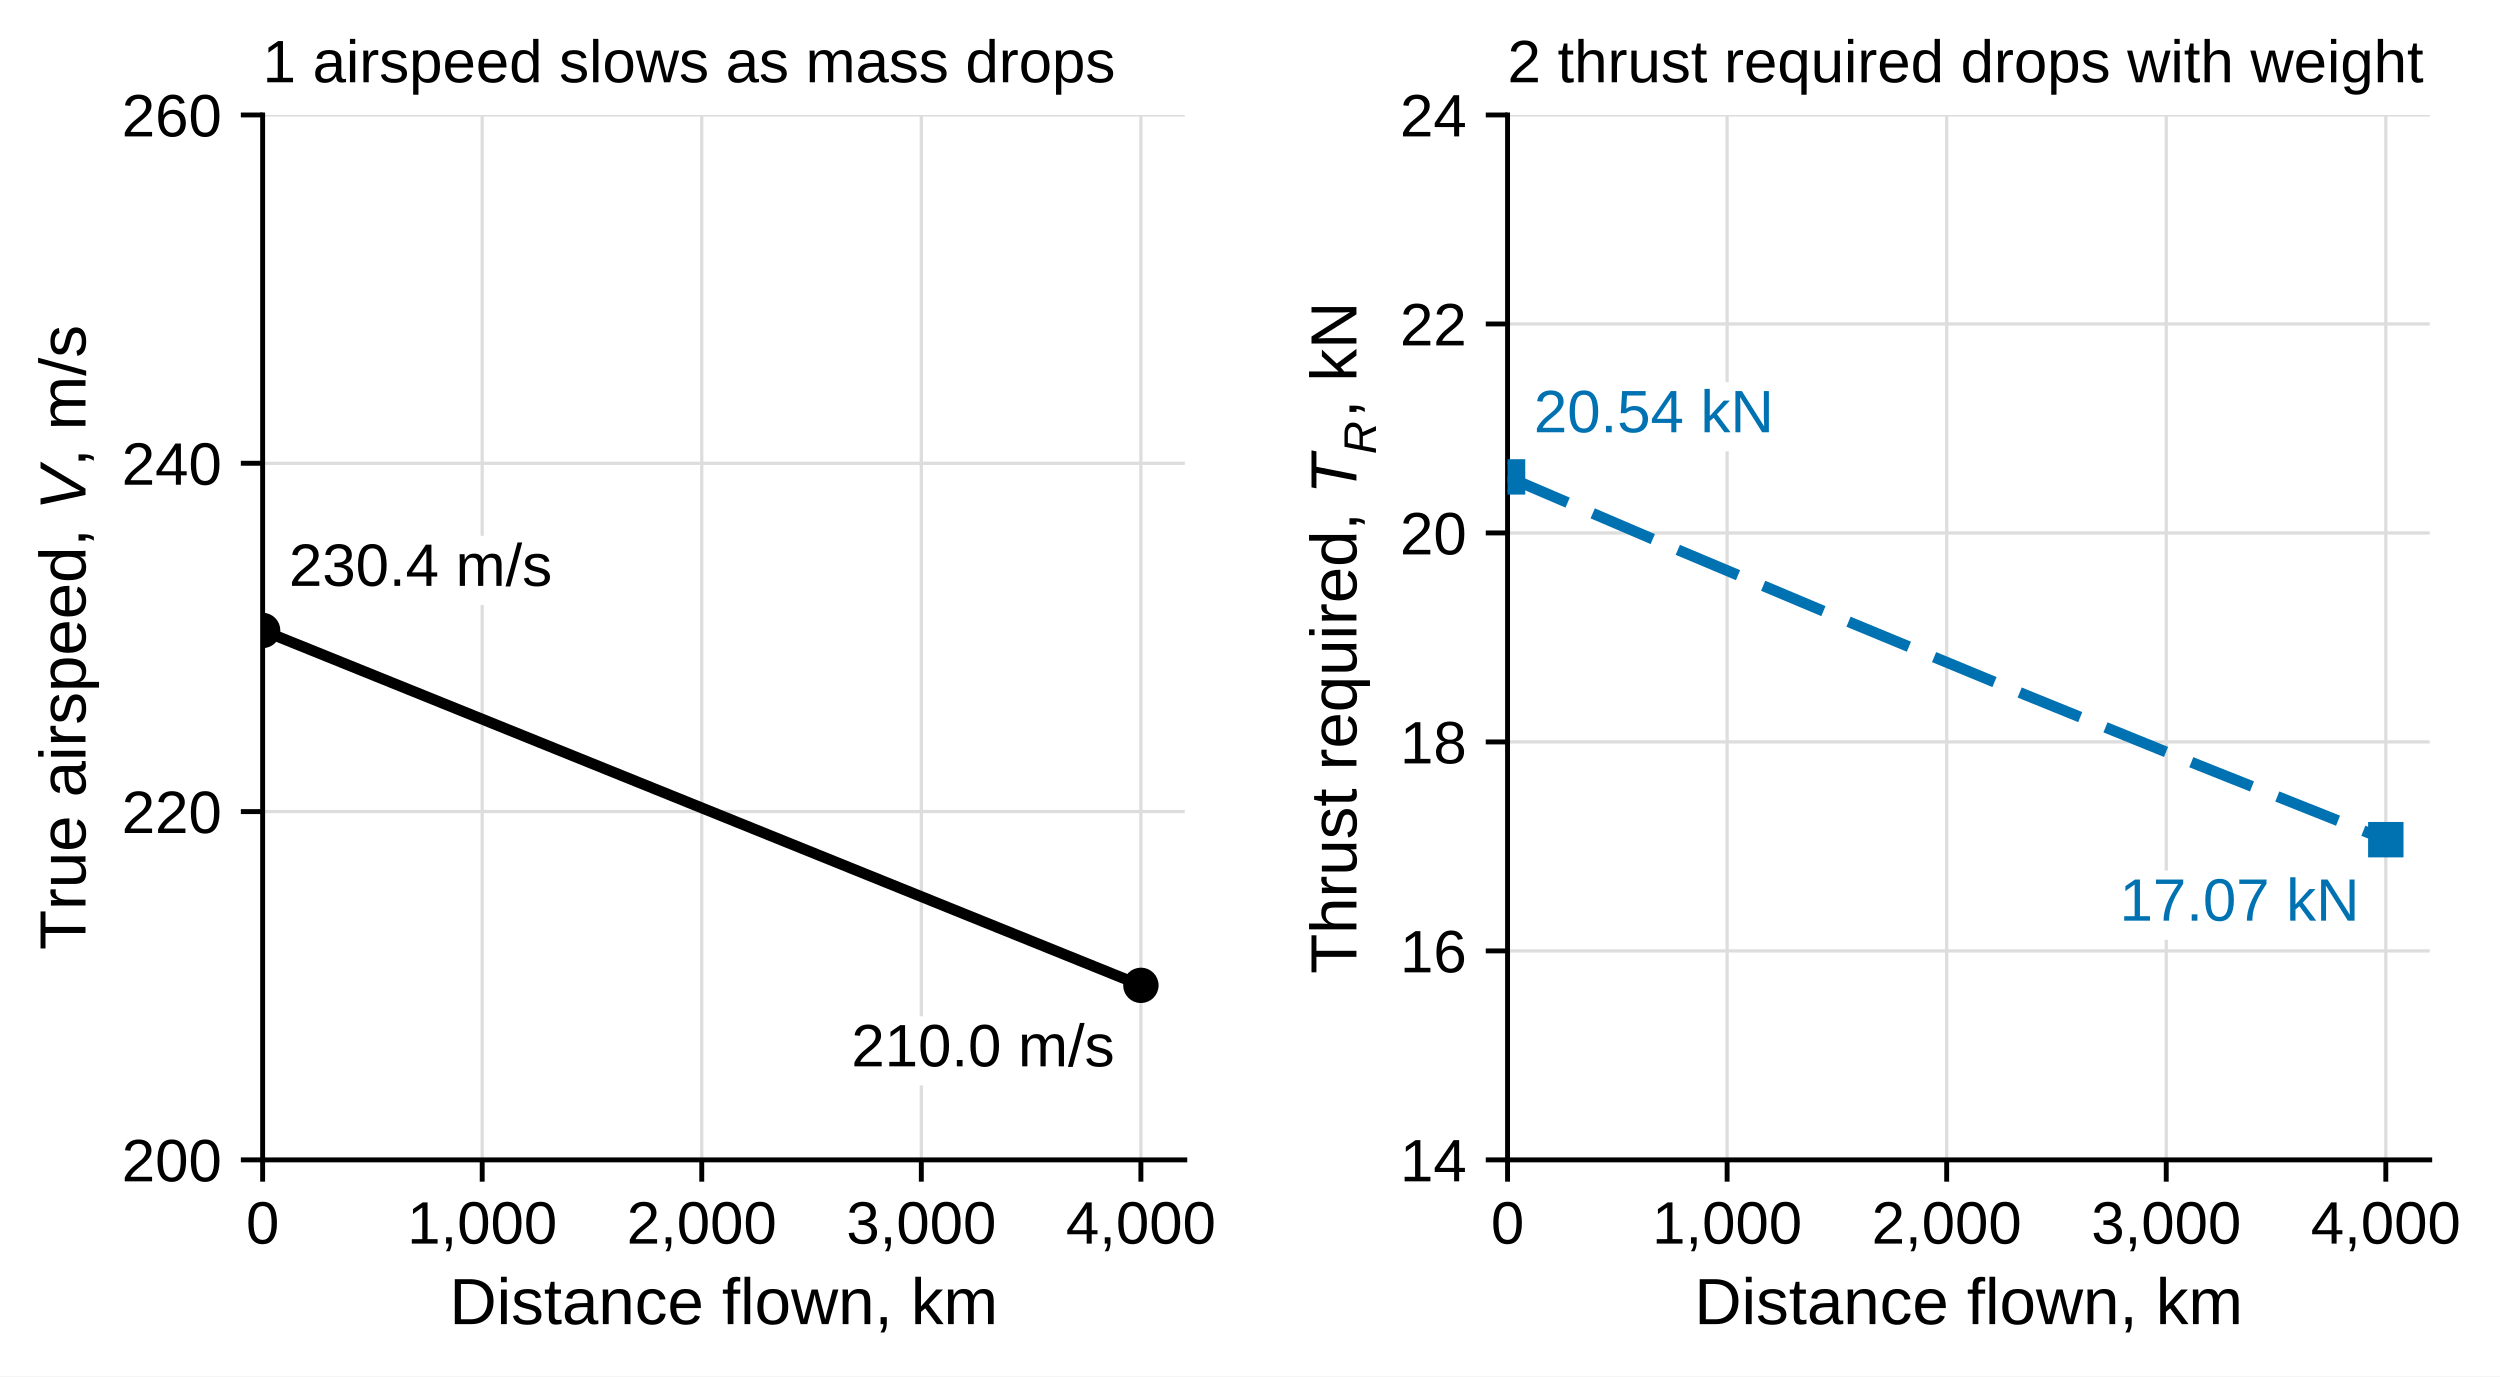
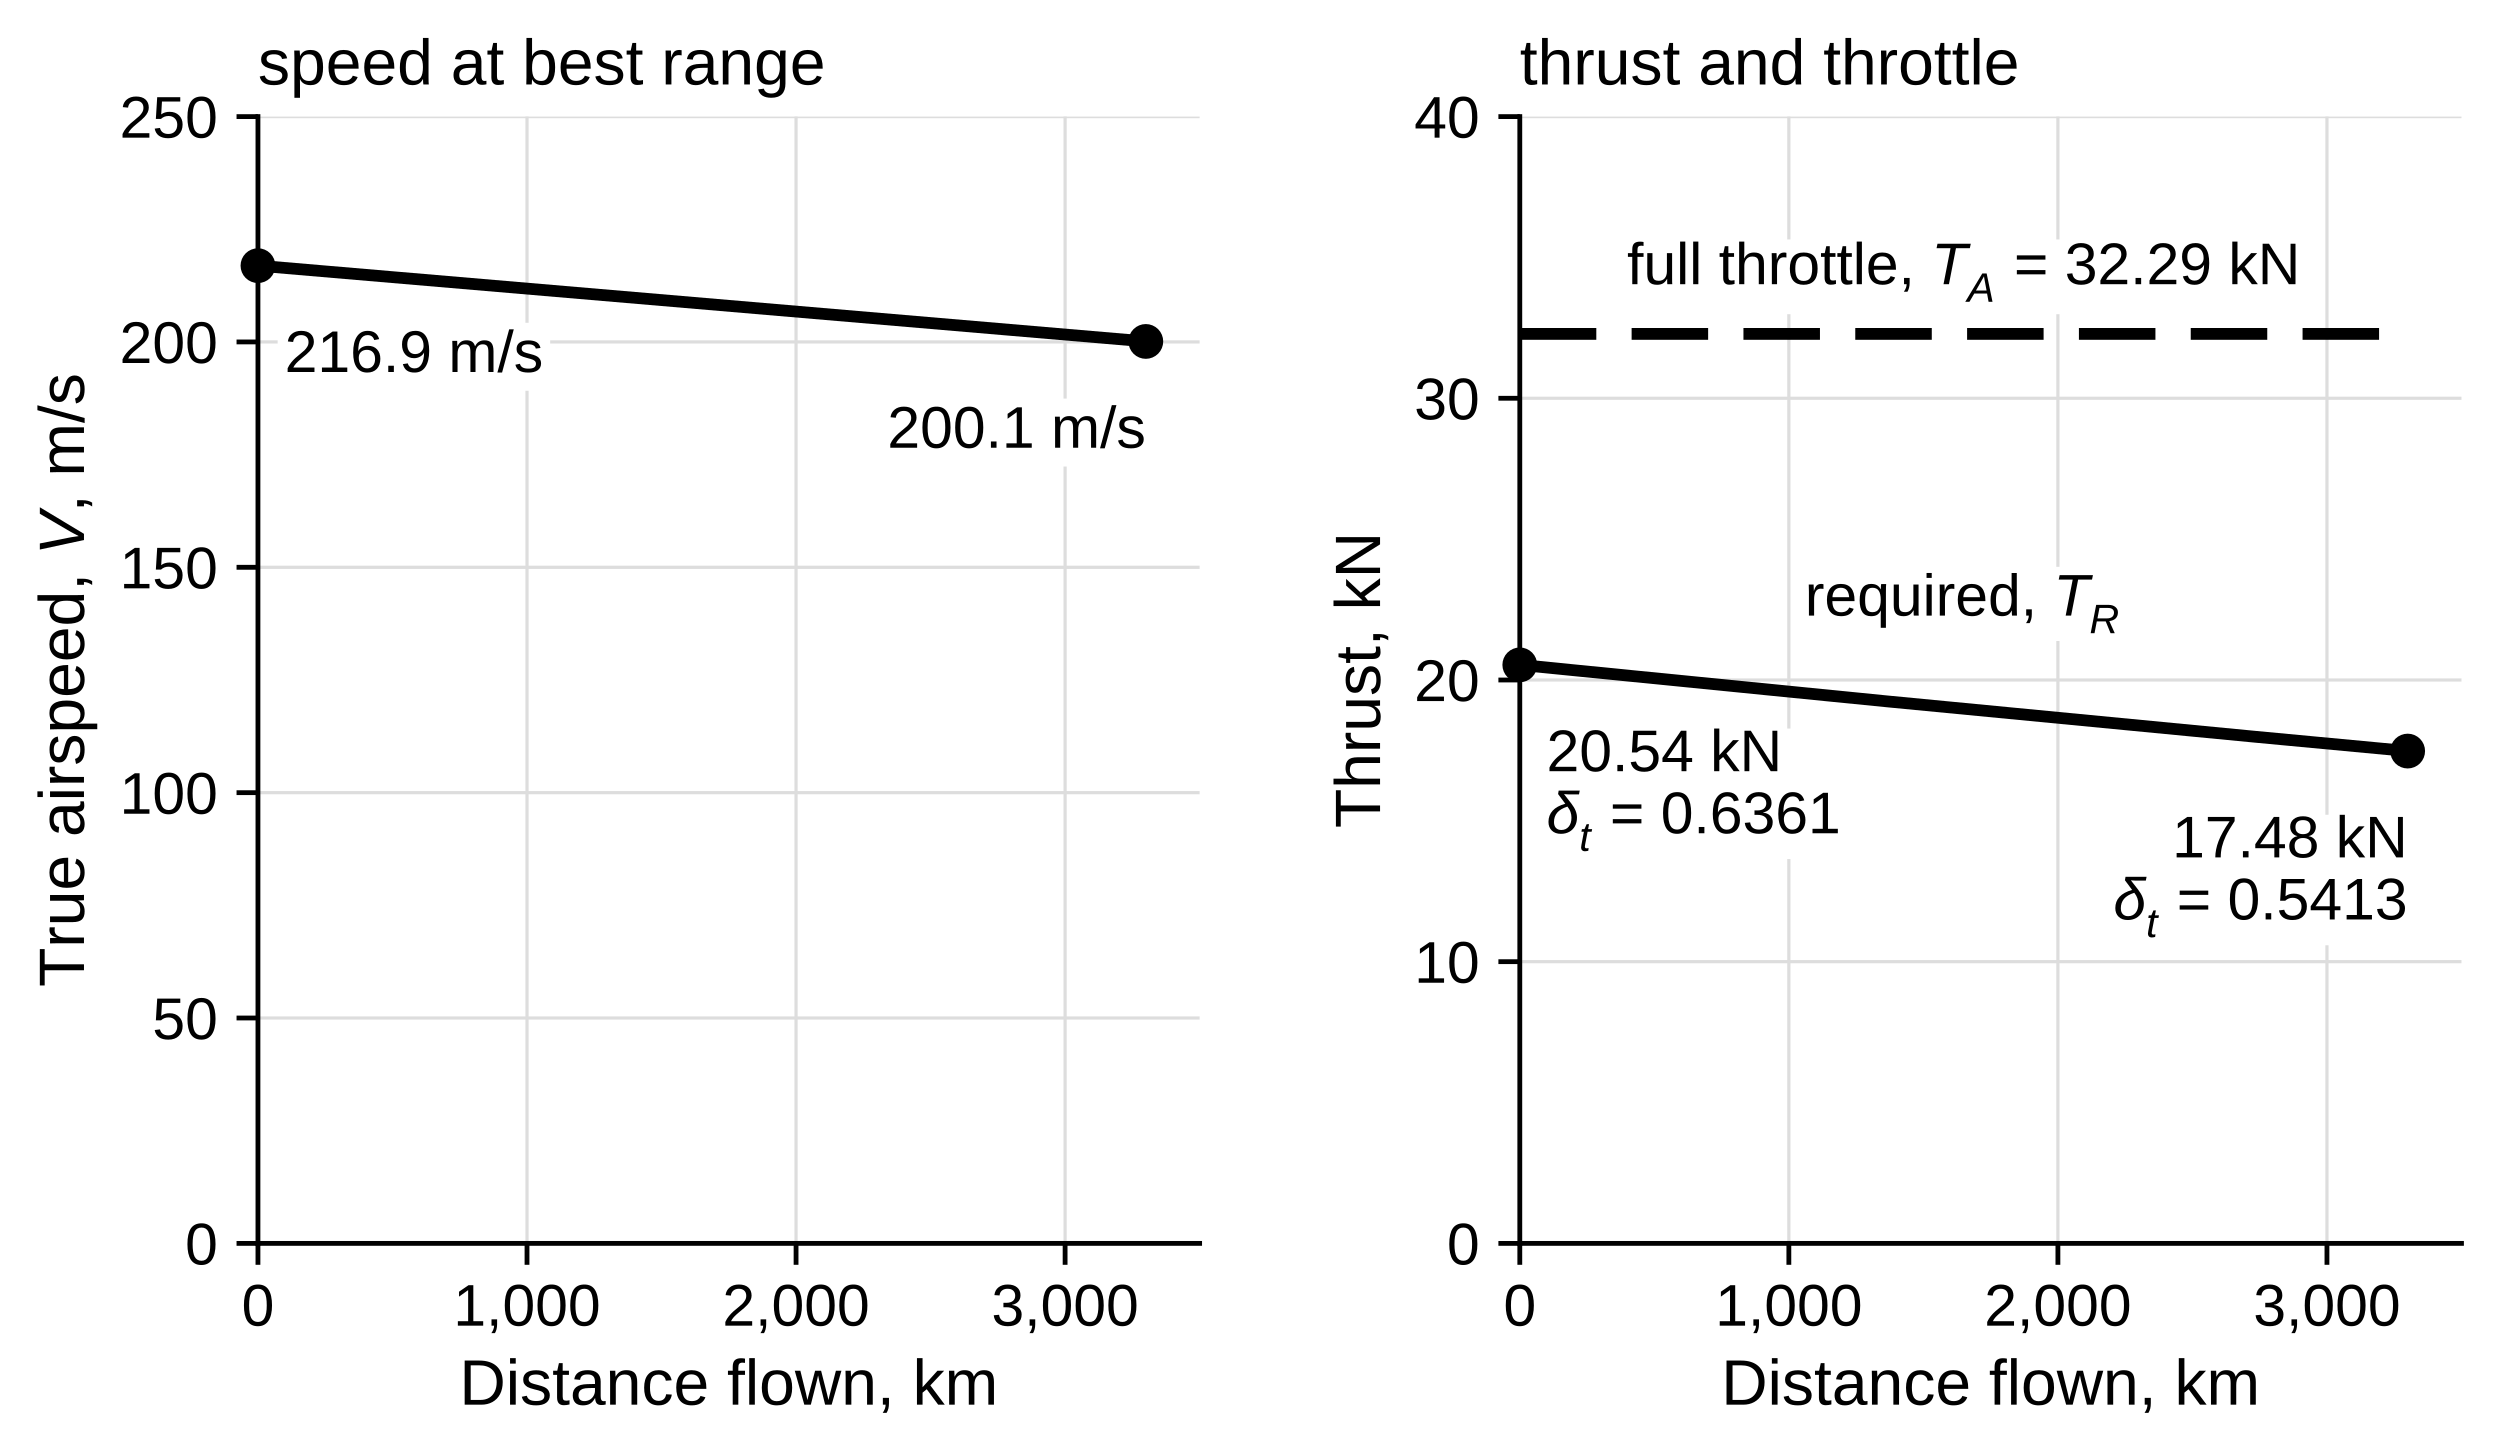
- <svg xmlns="http://www.w3.org/2000/svg" xmlns:xlink="http://www.w3.org/1999/xlink" width="458.912pt" height="252.648pt" viewBox="0 0 458.912 252.648" version="1.1">
+ <svg xmlns="http://www.w3.org/2000/svg" xmlns:xlink="http://www.w3.org/1999/xlink" width="467.251pt" height="272.124pt" viewBox="0 0 467.251 272.124" version="1.1">
  <defs>
    <style type="text/css">*{stroke-linejoin: round; stroke-linecap: butt}</style>
  </defs>
  <g id="figure_1">
    <g id="patch_1">
-       <path d="M -0 252.648  L 458.912 252.648  L 458.912 0  L -0 0  z " style="fill: #ffffff" />
+       <path d="M 0 272.124  L 467.251 272.124  L 467.251 0  L 0 0  z " style="fill: #ffffff" />
    </g>
    <g id="axes_1">
      <g id="patch_2">
-         <path d="M 48.211 212.914  L 217.488 212.914  L 217.488 21.106  L 48.211 21.106  z " style="fill: #ffffff" />
+         <path d="M 48.211 232.389  L 224.211 232.389  L 224.211 21.789  L 48.211 21.789  z " style="fill: #ffffff" />
      </g>
      <g id="matplotlib.axis_1">
        <g id="xtick_1">
          <g id="line2d_1">
-             <path d="M 48.211 212.914  L 48.211 21.106  " clip-path="url(#pa45f7f443a)" style="fill: none; stroke: #dddddd; stroke-width: 0.6; stroke-linecap: square" />
+             <path d="M 48.211 232.389  L 48.211 21.789  " clip-path="url(#p76cd229577)" style="fill: none; stroke: #dddddd; stroke-width: 0.6; stroke-linecap: square" />
          </g>
          <g id="line2d_2">
            <defs>
              <path id="ma423321d28" d="M 0 0  L 0 4  " style="stroke: #000000; stroke-width: 0.9" />
            </defs>
            <g>
-               <use xlink:href="#ma423321d28" x="48.211" y="212.914" style="stroke: #000000; stroke-width: 0.9" />
+               <use xlink:href="#ma423321d28" x="48.211" y="232.389" style="stroke: #000000; stroke-width: 0.9" />
            </g>
          </g>
          <g id="text_1">
-             <text style="font-size: 11px; font-family: Arial, Helvetica, sans-serif; text-anchor: middle" x="48.211" y="228.288" transform="rotate(-0 48.21109 228.2878)">0</text>
+             <text style="font-size: 11px; font-family: Arial, Helvetica, sans-serif; text-anchor: middle" x="48.211" y="247.763" transform="rotate(-0 48.21109 247.763)">0</text>
          </g>
        </g>
        <g id="xtick_2">
          <g id="line2d_3">
-             <path d="M 88.515 212.914  L 88.515 21.106  " clip-path="url(#pa45f7f443a)" style="fill: none; stroke: #dddddd; stroke-width: 0.6; stroke-linecap: square" />
+             <path d="M 98.497 232.389  L 98.497 21.789  " clip-path="url(#p76cd229577)" style="fill: none; stroke: #dddddd; stroke-width: 0.6; stroke-linecap: square" />
          </g>
          <g id="line2d_4">
            <g>
-               <use xlink:href="#ma423321d28" x="88.515" y="212.914" style="stroke: #000000; stroke-width: 0.9" />
+               <use xlink:href="#ma423321d28" x="98.497" y="232.389" style="stroke: #000000; stroke-width: 0.9" />
            </g>
          </g>
          <g id="text_2">
-             <text style="font-size: 11px; font-family: Arial, Helvetica, sans-serif; text-anchor: middle" x="88.515" y="228.288" transform="rotate(-0 88.51505 228.2878)">1,000</text>
+             <text style="font-size: 11px; font-family: Arial, Helvetica, sans-serif; text-anchor: middle" x="98.497" y="247.763" transform="rotate(-0 98.49681 247.763)">1,000</text>
          </g>
        </g>
        <g id="xtick_3">
          <g id="line2d_5">
-             <path d="M 128.819 212.914  L 128.819 21.106  " clip-path="url(#pa45f7f443a)" style="fill: none; stroke: #dddddd; stroke-width: 0.6; stroke-linecap: square" />
+             <path d="M 148.783 232.389  L 148.783 21.789  " clip-path="url(#p76cd229577)" style="fill: none; stroke: #dddddd; stroke-width: 0.6; stroke-linecap: square" />
          </g>
          <g id="line2d_6">
            <g>
-               <use xlink:href="#ma423321d28" x="128.819" y="212.914" style="stroke: #000000; stroke-width: 0.9" />
+               <use xlink:href="#ma423321d28" x="148.783" y="232.389" style="stroke: #000000; stroke-width: 0.9" />
            </g>
          </g>
          <g id="text_3">
-             <text style="font-size: 11px; font-family: Arial, Helvetica, sans-serif; text-anchor: middle" x="128.819" y="228.288" transform="rotate(-0 128.819 228.2878)">2,000</text>
+             <text style="font-size: 11px; font-family: Arial, Helvetica, sans-serif; text-anchor: middle" x="148.783" y="247.763" transform="rotate(-0 148.7825 247.763)">2,000</text>
          </g>
        </g>
        <g id="xtick_4">
          <g id="line2d_7">
-             <path d="M 169.123 212.914  L 169.123 21.106  " clip-path="url(#pa45f7f443a)" style="fill: none; stroke: #dddddd; stroke-width: 0.6; stroke-linecap: square" />
+             <path d="M 199.068 232.389  L 199.068 21.789  " clip-path="url(#p76cd229577)" style="fill: none; stroke: #dddddd; stroke-width: 0.6; stroke-linecap: square" />
          </g>
          <g id="line2d_8">
            <g>
-               <use xlink:href="#ma423321d28" x="169.123" y="212.914" style="stroke: #000000; stroke-width: 0.9" />
+               <use xlink:href="#ma423321d28" x="199.068" y="232.389" style="stroke: #000000; stroke-width: 0.9" />
            </g>
          </g>
          <g id="text_4">
-             <text style="font-size: 11px; font-family: Arial, Helvetica, sans-serif; text-anchor: middle" x="169.123" y="228.288" transform="rotate(-0 169.1229 228.2878)">3,000</text>
-           </g>
-         </g>
-         <g id="xtick_5">
-           <g id="line2d_9">
-             <path d="M 209.427 212.914  L 209.427 21.106  " clip-path="url(#pa45f7f443a)" style="fill: none; stroke: #dddddd; stroke-width: 0.6; stroke-linecap: square" />
-           </g>
-           <g id="line2d_10">
-             <g>
-               <use xlink:href="#ma423321d28" x="209.427" y="212.914" style="stroke: #000000; stroke-width: 0.9" />
-             </g>
-           </g>
-           <g id="text_5">
-             <text style="font-size: 11px; font-family: Arial, Helvetica, sans-serif; text-anchor: middle" x="209.427" y="228.288" transform="rotate(-0 209.4269 228.2878)">4,000</text>
-           </g>
-         </g>
-         <g id="text_6">
-           <text style="font-size: 12px; font-family: Arial, Helvetica, sans-serif; text-anchor: middle" x="132.849" y="243.063" transform="rotate(-0 132.8494 243.0635)">Distance flown, km</text>
+             <text style="font-size: 11px; font-family: Arial, Helvetica, sans-serif; text-anchor: middle" x="199.068" y="247.763" transform="rotate(-0 199.0682 247.763)">3,000</text>
+           </g>
+         </g>
+         <g id="text_5">
+           <text style="font-size: 12px; font-family: Arial, Helvetica, sans-serif; text-anchor: middle" x="136.211" y="262.539" transform="rotate(-0 136.2111 262.5386)">Distance flown, km</text>
        </g>
      </g>
      <g id="matplotlib.axis_2">
        <g id="ytick_1">
-           <g id="line2d_11">
-             <path d="M 48.211 212.914  L 217.488 212.914  " clip-path="url(#pa45f7f443a)" style="fill: none; stroke: #dddddd; stroke-width: 0.6; stroke-linecap: square" />
-           </g>
-           <g id="line2d_12">
+           <g id="line2d_9">
+             <path d="M 48.211 232.389  L 224.211 232.389  " clip-path="url(#p76cd229577)" style="fill: none; stroke: #dddddd; stroke-width: 0.6; stroke-linecap: square" />
+           </g>
+           <g id="line2d_10">
            <defs>
              <path id="ma8f5a18eb2" d="M 0 0  L -4 0  " style="stroke: #000000; stroke-width: 0.9" />
            </defs>
            <g>
-               <use xlink:href="#ma8f5a18eb2" x="48.211" y="212.914" style="stroke: #000000; stroke-width: 0.9" />
+               <use xlink:href="#ma8f5a18eb2" x="48.211" y="232.389" style="stroke: #000000; stroke-width: 0.9" />
+             </g>
+           </g>
+           <g id="text_6">
+             <text style="font-size: 11px; font-family: Arial, Helvetica, sans-serif; text-anchor: end" x="40.711" y="236.326" transform="rotate(-0 40.71109 236.3262)">0</text>
+           </g>
+         </g>
+         <g id="ytick_2">
+           <g id="line2d_11">
+             <path d="M 48.211 190.269  L 224.211 190.269  " clip-path="url(#p76cd229577)" style="fill: none; stroke: #dddddd; stroke-width: 0.6; stroke-linecap: square" />
+           </g>
+           <g id="line2d_12">
+             <g>
+               <use xlink:href="#ma8f5a18eb2" x="48.211" y="190.269" style="stroke: #000000; stroke-width: 0.9" />
            </g>
          </g>
          <g id="text_7">
-             <text style="font-size: 11px; font-family: Arial, Helvetica, sans-serif; text-anchor: end" x="40.711" y="216.851" transform="rotate(-0 40.71109 216.851)">200</text>
-           </g>
-         </g>
-         <g id="ytick_2">
+             <text style="font-size: 11px; font-family: Arial, Helvetica, sans-serif; text-anchor: end" x="40.711" y="194.206" transform="rotate(-0 40.71109 194.2062)">50</text>
+           </g>
+         </g>
+         <g id="ytick_3">
          <g id="line2d_13">
-             <path d="M 48.211 148.978  L 217.488 148.978  " clip-path="url(#pa45f7f443a)" style="fill: none; stroke: #dddddd; stroke-width: 0.6; stroke-linecap: square" />
+             <path d="M 48.211 148.149  L 224.211 148.149  " clip-path="url(#p76cd229577)" style="fill: none; stroke: #dddddd; stroke-width: 0.6; stroke-linecap: square" />
          </g>
          <g id="line2d_14">
            <g>
-               <use xlink:href="#ma8f5a18eb2" x="48.211" y="148.978" style="stroke: #000000; stroke-width: 0.9" />
+               <use xlink:href="#ma8f5a18eb2" x="48.211" y="148.149" style="stroke: #000000; stroke-width: 0.9" />
            </g>
          </g>
          <g id="text_8">
-             <text style="font-size: 11px; font-family: Arial, Helvetica, sans-serif; text-anchor: end" x="40.711" y="152.915" transform="rotate(-0 40.71109 152.915)">220</text>
-           </g>
-         </g>
-         <g id="ytick_3">
+             <text style="font-size: 11px; font-family: Arial, Helvetica, sans-serif; text-anchor: end" x="40.711" y="152.086" transform="rotate(-0 40.71109 152.0862)">100</text>
+           </g>
+         </g>
+         <g id="ytick_4">
          <g id="line2d_15">
-             <path d="M 48.211 85.042  L 217.488 85.042  " clip-path="url(#pa45f7f443a)" style="fill: none; stroke: #dddddd; stroke-width: 0.6; stroke-linecap: square" />
+             <path d="M 48.211 106.029  L 224.211 106.029  " clip-path="url(#p76cd229577)" style="fill: none; stroke: #dddddd; stroke-width: 0.6; stroke-linecap: square" />
          </g>
          <g id="line2d_16">
            <g>
-               <use xlink:href="#ma8f5a18eb2" x="48.211" y="85.042" style="stroke: #000000; stroke-width: 0.9" />
+               <use xlink:href="#ma8f5a18eb2" x="48.211" y="106.029" style="stroke: #000000; stroke-width: 0.9" />
            </g>
          </g>
          <g id="text_9">
-             <text style="font-size: 11px; font-family: Arial, Helvetica, sans-serif; text-anchor: end" x="40.711" y="88.979" transform="rotate(-0 40.71109 88.97905)">240</text>
-           </g>
-         </g>
-         <g id="ytick_4">
+             <text style="font-size: 11px; font-family: Arial, Helvetica, sans-serif; text-anchor: end" x="40.711" y="109.966" transform="rotate(-0 40.71109 109.9662)">150</text>
+           </g>
+         </g>
+         <g id="ytick_5">
          <g id="line2d_17">
-             <path d="M 48.211 21.106  L 217.488 21.106  " clip-path="url(#pa45f7f443a)" style="fill: none; stroke: #dddddd; stroke-width: 0.6; stroke-linecap: square" />
+             <path d="M 48.211 63.909  L 224.211 63.909  " clip-path="url(#p76cd229577)" style="fill: none; stroke: #dddddd; stroke-width: 0.6; stroke-linecap: square" />
          </g>
          <g id="line2d_18">
            <g>
-               <use xlink:href="#ma8f5a18eb2" x="48.211" y="21.106" style="stroke: #000000; stroke-width: 0.9" />
+               <use xlink:href="#ma8f5a18eb2" x="48.211" y="63.909" style="stroke: #000000; stroke-width: 0.9" />
            </g>
          </g>
          <g id="text_10">
-             <text style="font-size: 11px; font-family: Arial, Helvetica, sans-serif; text-anchor: end" x="40.711" y="25.043" transform="rotate(-0 40.71109 25.04305)">260</text>
-           </g>
-         </g>
-         <g id="text_11">
-           <g transform="translate(15.96 174.3702) rotate(-90)">
+             <text style="font-size: 11px; font-family: Arial, Helvetica, sans-serif; text-anchor: end" x="40.711" y="67.846" transform="rotate(-0 40.71109 67.84617)">200</text>
+           </g>
+         </g>
+         <g id="ytick_6">
+           <g id="line2d_19">
+             <path d="M 48.211 21.789  L 224.211 21.789  " clip-path="url(#p76cd229577)" style="fill: none; stroke: #dddddd; stroke-width: 0.6; stroke-linecap: square" />
+           </g>
+           <g id="line2d_20">
+             <g>
+               <use xlink:href="#ma8f5a18eb2" x="48.211" y="21.789" style="stroke: #000000; stroke-width: 0.9" />
+             </g>
+           </g>
+           <g id="text_11">
+             <text style="font-size: 11px; font-family: Arial, Helvetica, sans-serif; text-anchor: end" x="40.711" y="25.726" transform="rotate(-0 40.71109 25.72617)">250</text>
+           </g>
+         </g>
+         <g id="text_12">
+           <g transform="translate(15.96 184.4494) rotate(-90)">
            <text>
              <tspan x="0" y="-0.266" style="font-size: 12px; font-family: Arial, Helvetica, sans-serif">T</tspan>
              <tspan x="7.33" y="-0.266" style="font-size: 12px; font-family: Arial, Helvetica, sans-serif">r</tspan>
              <tspan x="11.326" y="-0.266" style="font-size: 12px; font-family: Arial, Helvetica, sans-serif">u</tspan>
              <tspan x="18" y="-0.266" style="font-size: 12px; font-family: Arial, Helvetica, sans-serif">e</tspan>
              <tspan x="24.674" y="-0.266" style="font-size: 12px; font-family: Arial, Helvetica, sans-serif"> </tspan>
              <tspan x="28.008" y="-0.266" style="font-size: 12px; font-family: Arial, Helvetica, sans-serif">a</tspan>
              <tspan x="34.682" y="-0.266" style="font-size: 12px; font-family: Arial, Helvetica, sans-serif">i</tspan>
              <tspan x="37.348" y="-0.266" style="font-size: 12px; font-family: Arial, Helvetica, sans-serif">r</tspan>
              <tspan x="41.344" y="-0.266" style="font-size: 12px; font-family: Arial, Helvetica, sans-serif">s</tspan>
              <tspan x="47.344" y="-0.266" style="font-size: 12px; font-family: Arial, Helvetica, sans-serif">p</tspan>
              <tspan x="54.018" y="-0.266" style="font-size: 12px; font-family: Arial, Helvetica, sans-serif">e</tspan>
              <tspan x="60.691" y="-0.266" style="font-size: 12px; font-family: Arial, Helvetica, sans-serif">e</tspan>
              <tspan x="67.365" y="-0.266" style="font-size: 12px; font-family: Arial, Helvetica, sans-serif">d</tspan>
              <tspan x="74.039" y="-0.266" style="font-size: 12px; font-family: Arial, Helvetica, sans-serif">,</tspan>
              <tspan x="77.373" y="-0.266" style="font-size: 12px; font-family: Arial, Helvetica, sans-serif"> </tspan>
              <tspan x="88.711" y="-0.266" style="font-size: 12px; font-family: Arial, Helvetica, sans-serif">,</tspan>
              <tspan x="92.045" y="-0.266" style="font-size: 12px; font-family: Arial, Helvetica, sans-serif"> </tspan>
              <tspan x="95.379" y="-0.266" style="font-size: 12px; font-family: Arial, Helvetica, sans-serif">m</tspan>
              <tspan x="105.375" y="-0.266" style="font-size: 12px; font-family: Arial, Helvetica, sans-serif">/</tspan>
              <tspan x="108.709" y="-0.266" style="font-size: 12px; font-family: Arial, Helvetica, sans-serif">s</tspan>
              <tspan x="80.707" y="-0.266" style="font-style: italic; font-size: 12px; font-family: Arial, Helvetica, sans-serif">V</tspan>
            </text>
          </g>
        </g>
      </g>
      <g id="patch_3">
-         <path d="M 48.211 212.914  L 48.211 21.106  " style="fill: none; stroke: #000000; stroke-width: 0.9; stroke-linejoin: miter; stroke-linecap: square" />
+         <path d="M 48.211 232.389  L 48.211 21.789  " style="fill: none; stroke: #000000; stroke-width: 0.9; stroke-linejoin: miter; stroke-linecap: square" />
      </g>
      <g id="patch_4">
-         <path d="M 48.211 212.914  L 217.488 212.914  " style="fill: none; stroke: #000000; stroke-width: 0.9; stroke-linejoin: miter; stroke-linecap: square" />
-       </g>
-       <g id="text_12">
-         <text style="font-size: 11px; font-family: Arial, Helvetica, sans-serif; text-anchor: start" x="48.211" y="15.106" transform="rotate(-0 48.21109 15.10625)">1  airspeed slows as mass drops</text>
-       </g>
-       <g id="line2d_19">
-         <path d="M 48.211 115.732  L 209.427 180.875  L 209.427 180.875  " clip-path="url(#pa45f7f443a)" style="fill: none; stroke: #000000; stroke-width: 2; stroke-linecap: square" />
-       </g>
-       <g id="line2d_20">
+         <path d="M 48.211 232.389  L 224.211 232.389  " style="fill: none; stroke: #000000; stroke-width: 0.9; stroke-linejoin: miter; stroke-linecap: square" />
+       </g>
+       <g id="text_13">
+         <text style="font-size: 12px; font-family: Arial, Helvetica, sans-serif; text-anchor: start" x="48.211" y="15.789" transform="rotate(-0 48.21109 15.78937)">speed at best range</text>
+       </g>
+       <g id="line2d_21">
+         <path d="M 48.211 49.653  L 214.154 63.816  L 214.154 63.816  " clip-path="url(#p76cd229577)" style="fill: none; stroke: #000000; stroke-width: 2.2" />
+       </g>
+       <g id="line2d_22">
        <defs>
          <path id="m472bde719c" d="M 0 2.75  C 0.729 2.75 1.429 2.46 1.945 1.945  C 2.46 1.429 2.75 0.729 2.75 0  C 2.75 -0.729 2.46 -1.429 1.945 -1.945  C 1.429 -2.46 0.729 -2.75 0 -2.75  C -0.729 -2.75 -1.429 -2.46 -1.945 -1.945  C -2.46 -1.429 -2.75 -0.729 -2.75 0  C -2.75 0.729 -2.46 1.429 -1.945 1.945  C -1.429 2.46 -0.729 2.75 0 2.75  z " style="stroke: #000000" />
        </defs>
-         <g clip-path="url(#pa45f7f443a)">
-           <use xlink:href="#m472bde719c" x="48.211" y="115.732" style="stroke: #000000" />
-           <use xlink:href="#m472bde719c" x="209.427" y="180.875" style="stroke: #000000" />
-         </g>
-       </g>
-       <g id="text_13">
+         <g>
+           <use xlink:href="#m472bde719c" x="48.211" y="49.653" style="stroke: #000000" />
+           <use xlink:href="#m472bde719c" x="214.154" y="63.816" style="stroke: #000000" />
+         </g>
+       </g>
+       <g id="text_14">
        <g id="patch_5">
-           <path d="M 51.728 111.052  L 102.666 111.052  L 102.666 98.352  L 51.728 98.352  z " style="fill: #ffffff" />
-         </g>
-         <text style="font-size: 11px; font-family: Arial, Helvetica, sans-serif; text-anchor: start" x="53.048" y="107.546" transform="rotate(-0 53.04757 107.5456)">230.4 m/s</text>
-       </g>
-       <g id="text_14">
+           <path d="M 51.891 73.032  L 102.83 73.032  L 102.83 60.333  L 51.891 60.333  z " style="fill: #ffffff" />
+         </g>
+         <text style="font-size: 11px; font-family: Arial, Helvetica, sans-serif; text-anchor: start" x="53.211" y="69.526" transform="rotate(-0 53.21109 69.52623)">216.9 m/s</text>
+       </g>
+       <g id="text_15">
        <g id="patch_6">
-           <path d="M 154.972 199.255  L 205.91 199.255  L 205.91 186.555  L 154.972 186.555  z " style="fill: #ffffff" />
-         </g>
-         <text style="font-size: 11px; font-family: Arial, Helvetica, sans-serif; text-anchor: end" x="204.59" y="195.749" transform="rotate(-0 204.5904 195.749)">210.0 m/s</text>
+           <path d="M 164.535 87.196  L 215.474 87.196  L 215.474 74.496  L 164.535 74.496  z " style="fill: #ffffff" />
+         </g>
+         <text style="font-size: 11px; font-family: Arial, Helvetica, sans-serif; text-anchor: end" x="214.154" y="83.689" transform="rotate(-0 214.154 83.68931)">200.1 m/s</text>
      </g>
    </g>
    <g id="axes_2">
      <g id="patch_7">
-         <path d="M 276.734 212.914  L 446.011 212.914  L 446.011 21.106  L 276.734 21.106  z " style="fill: #ffffff" />
+         <path d="M 284.051 232.389  L 460.051 232.389  L 460.051 21.789  L 284.051 21.789  z " style="fill: #ffffff" />
      </g>
      <g id="matplotlib.axis_3">
+         <g id="xtick_5">
+           <g id="line2d_23">
+             <path d="M 284.051 232.389  L 284.051 21.789  " clip-path="url(#p4a917912fd)" style="fill: none; stroke: #dddddd; stroke-width: 0.6; stroke-linecap: square" />
+           </g>
+           <g id="line2d_24">
+             <g>
+               <use xlink:href="#ma423321d28" x="284.051" y="232.389" style="stroke: #000000; stroke-width: 0.9" />
+             </g>
+           </g>
+           <g id="text_16">
+             <text style="font-size: 11px; font-family: Arial, Helvetica, sans-serif; text-anchor: middle" x="284.051" y="247.763" transform="rotate(-0 284.0511 247.763)">0</text>
+           </g>
+         </g>
        <g id="xtick_6">
-           <g id="line2d_21">
-             <path d="M 276.734 212.914  L 276.734 21.106  " clip-path="url(#p00c8714726)" style="fill: none; stroke: #dddddd; stroke-width: 0.6; stroke-linecap: square" />
-           </g>
-           <g id="line2d_22">
-             <g>
-               <use xlink:href="#ma423321d28" x="276.734" y="212.914" style="stroke: #000000; stroke-width: 0.9" />
-             </g>
-           </g>
-           <g id="text_15">
-             <text style="font-size: 11px; font-family: Arial, Helvetica, sans-serif; text-anchor: middle" x="276.734" y="228.288" transform="rotate(-0 276.7345 228.2878)">0</text>
+           <g id="line2d_25">
+             <path d="M 334.337 232.389  L 334.337 21.789  " clip-path="url(#p4a917912fd)" style="fill: none; stroke: #dddddd; stroke-width: 0.6; stroke-linecap: square" />
+           </g>
+           <g id="line2d_26">
+             <g>
+               <use xlink:href="#ma423321d28" x="334.337" y="232.389" style="stroke: #000000; stroke-width: 0.9" />
+             </g>
+           </g>
+           <g id="text_17">
+             <text style="font-size: 11px; font-family: Arial, Helvetica, sans-serif; text-anchor: middle" x="334.337" y="247.763" transform="rotate(-0 334.3368 247.763)">1,000</text>
          </g>
        </g>
        <g id="xtick_7">
-           <g id="line2d_23">
-             <path d="M 317.038 212.914  L 317.038 21.106  " clip-path="url(#p00c8714726)" style="fill: none; stroke: #dddddd; stroke-width: 0.6; stroke-linecap: square" />
-           </g>
-           <g id="line2d_24">
-             <g>
-               <use xlink:href="#ma423321d28" x="317.038" y="212.914" style="stroke: #000000; stroke-width: 0.9" />
-             </g>
-           </g>
-           <g id="text_16">
-             <text style="font-size: 11px; font-family: Arial, Helvetica, sans-serif; text-anchor: middle" x="317.038" y="228.288" transform="rotate(-0 317.0384 228.2878)">1,000</text>
+           <g id="line2d_27">
+             <path d="M 384.623 232.389  L 384.623 21.789  " clip-path="url(#p4a917912fd)" style="fill: none; stroke: #dddddd; stroke-width: 0.6; stroke-linecap: square" />
+           </g>
+           <g id="line2d_28">
+             <g>
+               <use xlink:href="#ma423321d28" x="384.623" y="232.389" style="stroke: #000000; stroke-width: 0.9" />
+             </g>
+           </g>
+           <g id="text_18">
+             <text style="font-size: 11px; font-family: Arial, Helvetica, sans-serif; text-anchor: middle" x="384.623" y="247.763" transform="rotate(-0 384.6225 247.763)">2,000</text>
          </g>
        </g>
        <g id="xtick_8">
-           <g id="line2d_25">
-             <path d="M 357.342 212.914  L 357.342 21.106  " clip-path="url(#p00c8714726)" style="fill: none; stroke: #dddddd; stroke-width: 0.6; stroke-linecap: square" />
-           </g>
-           <g id="line2d_26">
-             <g>
-               <use xlink:href="#ma423321d28" x="357.342" y="212.914" style="stroke: #000000; stroke-width: 0.9" />
-             </g>
-           </g>
-           <g id="text_17">
-             <text style="font-size: 11px; font-family: Arial, Helvetica, sans-serif; text-anchor: middle" x="357.342" y="228.288" transform="rotate(-0 357.3424 228.2878)">2,000</text>
-           </g>
-         </g>
-         <g id="xtick_9">
-           <g id="line2d_27">
-             <path d="M 397.646 212.914  L 397.646 21.106  " clip-path="url(#p00c8714726)" style="fill: none; stroke: #dddddd; stroke-width: 0.6; stroke-linecap: square" />
-           </g>
-           <g id="line2d_28">
-             <g>
-               <use xlink:href="#ma423321d28" x="397.646" y="212.914" style="stroke: #000000; stroke-width: 0.9" />
-             </g>
-           </g>
-           <g id="text_18">
-             <text style="font-size: 11px; font-family: Arial, Helvetica, sans-serif; text-anchor: middle" x="397.646" y="228.288" transform="rotate(-0 397.6464 228.2878)">3,000</text>
-           </g>
-         </g>
-         <g id="xtick_10">
          <g id="line2d_29">
-             <path d="M 437.95 212.914  L 437.95 21.106  " clip-path="url(#p00c8714726)" style="fill: none; stroke: #dddddd; stroke-width: 0.6; stroke-linecap: square" />
+             <path d="M 434.908 232.389  L 434.908 21.789  " clip-path="url(#p4a917912fd)" style="fill: none; stroke: #dddddd; stroke-width: 0.6; stroke-linecap: square" />
          </g>
          <g id="line2d_30">
            <g>
-               <use xlink:href="#ma423321d28" x="437.95" y="212.914" style="stroke: #000000; stroke-width: 0.9" />
+               <use xlink:href="#ma423321d28" x="434.908" y="232.389" style="stroke: #000000; stroke-width: 0.9" />
            </g>
          </g>
          <g id="text_19">
-             <text style="font-size: 11px; font-family: Arial, Helvetica, sans-serif; text-anchor: middle" x="437.95" y="228.288" transform="rotate(-0 437.9503 228.2878)">4,000</text>
+             <text style="font-size: 11px; font-family: Arial, Helvetica, sans-serif; text-anchor: middle" x="434.908" y="247.763" transform="rotate(-0 434.9082 247.763)">3,000</text>
          </g>
        </g>
        <g id="text_20">
-           <text style="font-size: 12px; font-family: Arial, Helvetica, sans-serif; text-anchor: middle" x="361.373" y="243.063" transform="rotate(-0 361.3728 243.0635)">Distance flown, km</text>
+           <text style="font-size: 12px; font-family: Arial, Helvetica, sans-serif; text-anchor: middle" x="372.051" y="262.539" transform="rotate(-0 372.0511 262.5386)">Distance flown, km</text>
        </g>
      </g>
      <g id="matplotlib.axis_4">
-         <g id="ytick_5">
+         <g id="ytick_7">
          <g id="line2d_31">
-             <path d="M 276.734 212.914  L 446.011 212.914  " clip-path="url(#p00c8714726)" style="fill: none; stroke: #dddddd; stroke-width: 0.6; stroke-linecap: square" />
+             <path d="M 284.051 232.389  L 460.051 232.389  " clip-path="url(#p4a917912fd)" style="fill: none; stroke: #dddddd; stroke-width: 0.6; stroke-linecap: square" />
          </g>
          <g id="line2d_32">
            <g>
-               <use xlink:href="#ma8f5a18eb2" x="276.734" y="212.914" style="stroke: #000000; stroke-width: 0.9" />
+               <use xlink:href="#ma8f5a18eb2" x="284.051" y="232.389" style="stroke: #000000; stroke-width: 0.9" />
            </g>
          </g>
          <g id="text_21">
-             <text style="font-size: 11px; font-family: Arial, Helvetica, sans-serif; text-anchor: end" x="269.234" y="216.851" transform="rotate(-0 269.2345 216.851)">14</text>
-           </g>
-         </g>
-         <g id="ytick_6">
+             <text style="font-size: 11px; font-family: Arial, Helvetica, sans-serif; text-anchor: end" x="276.551" y="236.326" transform="rotate(-0 276.5511 236.3262)">0</text>
+           </g>
+         </g>
+         <g id="ytick_8">
          <g id="line2d_33">
-             <path d="M 276.734 174.553  L 446.011 174.553  " clip-path="url(#p00c8714726)" style="fill: none; stroke: #dddddd; stroke-width: 0.6; stroke-linecap: square" />
+             <path d="M 284.051 179.739  L 460.051 179.739  " clip-path="url(#p4a917912fd)" style="fill: none; stroke: #dddddd; stroke-width: 0.6; stroke-linecap: square" />
          </g>
          <g id="line2d_34">
            <g>
-               <use xlink:href="#ma8f5a18eb2" x="276.734" y="174.553" style="stroke: #000000; stroke-width: 0.9" />
+               <use xlink:href="#ma8f5a18eb2" x="284.051" y="179.739" style="stroke: #000000; stroke-width: 0.9" />
            </g>
          </g>
          <g id="text_22">
-             <text style="font-size: 11px; font-family: Arial, Helvetica, sans-serif; text-anchor: end" x="269.234" y="178.489" transform="rotate(-0 269.2345 178.4894)">16</text>
-           </g>
-         </g>
-         <g id="ytick_7">
+             <text style="font-size: 11px; font-family: Arial, Helvetica, sans-serif; text-anchor: end" x="276.551" y="183.676" transform="rotate(-0 276.5511 183.6762)">10</text>
+           </g>
+         </g>
+         <g id="ytick_9">
          <g id="line2d_35">
-             <path d="M 276.734 136.191  L 446.011 136.191  " clip-path="url(#p00c8714726)" style="fill: none; stroke: #dddddd; stroke-width: 0.6; stroke-linecap: square" />
+             <path d="M 284.051 127.089  L 460.051 127.089  " clip-path="url(#p4a917912fd)" style="fill: none; stroke: #dddddd; stroke-width: 0.6; stroke-linecap: square" />
          </g>
          <g id="line2d_36">
            <g>
-               <use xlink:href="#ma8f5a18eb2" x="276.734" y="136.191" style="stroke: #000000; stroke-width: 0.9" />
+               <use xlink:href="#ma8f5a18eb2" x="284.051" y="127.089" style="stroke: #000000; stroke-width: 0.9" />
            </g>
          </g>
          <g id="text_23">
-             <text style="font-size: 11px; font-family: Arial, Helvetica, sans-serif; text-anchor: end" x="269.234" y="140.128" transform="rotate(-0 269.2345 140.1278)">18</text>
-           </g>
-         </g>
-         <g id="ytick_8">
+             <text style="font-size: 11px; font-family: Arial, Helvetica, sans-serif; text-anchor: end" x="276.551" y="131.026" transform="rotate(-0 276.5511 131.0262)">20</text>
+           </g>
+         </g>
+         <g id="ytick_10">
          <g id="line2d_37">
-             <path d="M 276.734 97.829  L 446.011 97.829  " clip-path="url(#p00c8714726)" style="fill: none; stroke: #dddddd; stroke-width: 0.6; stroke-linecap: square" />
+             <path d="M 284.051 74.439  L 460.051 74.439  " clip-path="url(#p4a917912fd)" style="fill: none; stroke: #dddddd; stroke-width: 0.6; stroke-linecap: square" />
          </g>
          <g id="line2d_38">
            <g>
-               <use xlink:href="#ma8f5a18eb2" x="276.734" y="97.829" style="stroke: #000000; stroke-width: 0.9" />
+               <use xlink:href="#ma8f5a18eb2" x="284.051" y="74.439" style="stroke: #000000; stroke-width: 0.9" />
            </g>
          </g>
          <g id="text_24">
-             <text style="font-size: 11px; font-family: Arial, Helvetica, sans-serif; text-anchor: end" x="269.234" y="101.766" transform="rotate(-0 269.2345 101.7662)">20</text>
-           </g>
-         </g>
-         <g id="ytick_9">
+             <text style="font-size: 11px; font-family: Arial, Helvetica, sans-serif; text-anchor: end" x="276.551" y="78.376" transform="rotate(-0 276.5511 78.37617)">30</text>
+           </g>
+         </g>
+         <g id="ytick_11">
          <g id="line2d_39">
-             <path d="M 276.734 59.468  L 446.011 59.468  " clip-path="url(#p00c8714726)" style="fill: none; stroke: #dddddd; stroke-width: 0.6; stroke-linecap: square" />
+             <path d="M 284.051 21.789  L 460.051 21.789  " clip-path="url(#p4a917912fd)" style="fill: none; stroke: #dddddd; stroke-width: 0.6; stroke-linecap: square" />
          </g>
          <g id="line2d_40">
            <g>
-               <use xlink:href="#ma8f5a18eb2" x="276.734" y="59.468" style="stroke: #000000; stroke-width: 0.9" />
+               <use xlink:href="#ma8f5a18eb2" x="284.051" y="21.789" style="stroke: #000000; stroke-width: 0.9" />
            </g>
          </g>
          <g id="text_25">
-             <text style="font-size: 11px; font-family: Arial, Helvetica, sans-serif; text-anchor: end" x="269.234" y="63.405" transform="rotate(-0 269.2345 63.40465)">22</text>
-           </g>
-         </g>
-         <g id="ytick_10">
-           <g id="line2d_41">
-             <path d="M 276.734 21.106  L 446.011 21.106  " clip-path="url(#p00c8714726)" style="fill: none; stroke: #dddddd; stroke-width: 0.6; stroke-linecap: square" />
-           </g>
-           <g id="line2d_42">
-             <g>
-               <use xlink:href="#ma8f5a18eb2" x="276.734" y="21.106" style="stroke: #000000; stroke-width: 0.9" />
-             </g>
-           </g>
-           <g id="text_26">
-             <text style="font-size: 11px; font-family: Arial, Helvetica, sans-serif; text-anchor: end" x="269.234" y="25.043" transform="rotate(-0 269.2345 25.04305)">24</text>
-           </g>
-         </g>
-         <g id="text_27">
-           <g transform="translate(249.4004 178.7502) rotate(-90)">
-             <text>
-               <tspan x="0" y="-0.406" style="font-size: 12px; font-family: Arial, Helvetica, sans-serif">T</tspan>
-               <tspan x="7.33" y="-0.406" style="font-size: 12px; font-family: Arial, Helvetica, sans-serif">h</tspan>
-               <tspan x="14.004" y="-0.406" style="font-size: 12px; font-family: Arial, Helvetica, sans-serif">r</tspan>
-               <tspan x="18" y="-0.406" style="font-size: 12px; font-family: Arial, Helvetica, sans-serif">u</tspan>
-               <tspan x="24.674" y="-0.406" style="font-size: 12px; font-family: Arial, Helvetica, sans-serif">s</tspan>
-               <tspan x="30.674" y="-0.406" style="font-size: 12px; font-family: Arial, Helvetica, sans-serif">t</tspan>
-               <tspan x="34.008" y="-0.406" style="font-size: 12px; font-family: Arial, Helvetica, sans-serif"> </tspan>
-               <tspan x="37.342" y="-0.406" style="font-size: 12px; font-family: Arial, Helvetica, sans-serif">r</tspan>
-               <tspan x="41.338" y="-0.406" style="font-size: 12px; font-family: Arial, Helvetica, sans-serif">e</tspan>
-               <tspan x="48.012" y="-0.406" style="font-size: 12px; font-family: Arial, Helvetica, sans-serif">q</tspan>
-               <tspan x="54.686" y="-0.406" style="font-size: 12px; font-family: Arial, Helvetica, sans-serif">u</tspan>
-               <tspan x="61.359" y="-0.406" style="font-size: 12px; font-family: Arial, Helvetica, sans-serif">i</tspan>
-               <tspan x="64.025" y="-0.406" style="font-size: 12px; font-family: Arial, Helvetica, sans-serif">r</tspan>
-               <tspan x="68.021" y="-0.406" style="font-size: 12px; font-family: Arial, Helvetica, sans-serif">e</tspan>
-               <tspan x="74.695" y="-0.406" style="font-size: 12px; font-family: Arial, Helvetica, sans-serif">d</tspan>
-               <tspan x="81.369" y="-0.406" style="font-size: 12px; font-family: Arial, Helvetica, sans-serif">,</tspan>
-               <tspan x="84.703" y="-0.406" style="font-size: 12px; font-family: Arial, Helvetica, sans-serif"> </tspan>
-               <tspan x="102.031" y="-0.406" style="font-size: 12px; font-family: Arial, Helvetica, sans-serif">,</tspan>
-               <tspan x="105.365" y="-0.406" style="font-size: 12px; font-family: Arial, Helvetica, sans-serif"> </tspan>
-               <tspan x="108.699" y="-0.406" style="font-size: 12px; font-family: Arial, Helvetica, sans-serif">k</tspan>
-               <tspan x="114.699" y="-0.406" style="font-size: 12px; font-family: Arial, Helvetica, sans-serif">N</tspan>
-               <tspan x="88.037" y="-0.406" style="font-style: italic; font-size: 12px; font-family: Arial, Helvetica, sans-serif">T</tspan>
-               <tspan x="95.367" y="3.178" style="font-style: italic; font-size: 8.4px; font-family: Arial, Helvetica, sans-serif">R</tspan>
-             </text>
-           </g>
+             <text style="font-size: 11px; font-family: Arial, Helvetica, sans-serif; text-anchor: end" x="276.551" y="25.726" transform="rotate(-0 276.5511 25.72617)">40</text>
+           </g>
+         </g>
+         <g id="text_26">
+           <text style="font-size: 12px; font-family: Arial, Helvetica, sans-serif; text-anchor: middle" x="257.932" y="127.089" transform="rotate(-90 257.932 127.0894)">Thrust, kN</text>
        </g>
      </g>
      <g id="patch_8">
-         <path d="M 276.734 212.914  L 276.734 21.106  " style="fill: none; stroke: #000000; stroke-width: 0.9; stroke-linejoin: miter; stroke-linecap: square" />
+         <path d="M 284.051 232.389  L 284.051 21.789  " style="fill: none; stroke: #000000; stroke-width: 0.9; stroke-linejoin: miter; stroke-linecap: square" />
      </g>
      <g id="patch_9">
-         <path d="M 276.734 212.914  L 446.011 212.914  " style="fill: none; stroke: #000000; stroke-width: 0.9; stroke-linejoin: miter; stroke-linecap: square" />
+         <path d="M 284.051 232.389  L 460.051 232.389  " style="fill: none; stroke: #000000; stroke-width: 0.9; stroke-linejoin: miter; stroke-linecap: square" />
+       </g>
+       <g id="text_27">
+         <text style="font-size: 12px; font-family: Arial, Helvetica, sans-serif; text-anchor: start" x="284.051" y="15.789" transform="rotate(-0 284.0511 15.78937)">thrust and throttle</text>
+       </g>
+       <g id="line2d_41">
+         <path d="M 284.051 124.265  L 352.715 131.089  L 421.596 137.711  L 449.994 140.376  L 449.994 140.376  " clip-path="url(#p4a917912fd)" style="fill: none; stroke: #000000; stroke-width: 2.2" />
+       </g>
+       <g id="line2d_42">
+         <path d="M 284.051 62.403  L 449.994 62.403  " clip-path="url(#p4a917912fd)" style="fill: none; stroke-dasharray: 14.3,6.6; stroke-dashoffset: 0; stroke: #000000; stroke-width: 2.2" />
+       </g>
+       <g id="line2d_43">
+         <g>
+           <use xlink:href="#m472bde719c" x="284.051" y="124.265" style="stroke: #000000" />
+           <use xlink:href="#m472bde719c" x="449.994" y="140.376" style="stroke: #000000" />
+         </g>
      </g>
      <g id="text_28">
-         <text style="font-size: 11px; font-family: Arial, Helvetica, sans-serif; text-anchor: start" x="276.734" y="15.106" transform="rotate(-0 276.7345 15.10625)">2  thrust required drops with weight</text>
-       </g>
-       <g id="line2d_43">
-         <path d="M 276.734 87.538  L 308.446 101.125  L 340.195 114.489  L 371.984 127.63  L 403.815 140.549  L 435.69 153.244  L 437.95 154.135  L 437.95 154.135  " clip-path="url(#p00c8714726)" style="fill: none; stroke-dasharray: 12,5; stroke-dashoffset: 0; stroke: #0072b2; stroke-width: 2" />
-       </g>
-       <g id="line2d_44">
-         <defs>
-           <path id="m3077fd2d7b" d="M -2.75 2.75  L 2.75 2.75  L 2.75 -2.75  L -2.75 -2.75  z " style="stroke: #0072b2; stroke-linejoin: miter" />
-         </defs>
-         <g clip-path="url(#p00c8714726)">
-           <use xlink:href="#m3077fd2d7b" x="276.734" y="87.538" style="fill: #0072b2; stroke: #0072b2; stroke-linejoin: miter" />
-           <use xlink:href="#m3077fd2d7b" x="437.95" y="154.135" style="fill: #0072b2; stroke: #0072b2; stroke-linejoin: miter" />
+         <g id="patch_10">
+           <path d="M 302.783 58.723  L 431.263 58.723  L 431.263 44.753  L 302.783 44.753  z " style="fill: #ffffff" />
+         </g>
+         <g transform="translate(304.1025 54.10315)">
+           <text>
+             <tspan x="0" y="-0.984" style="font-size: 11px; font-family: Arial, Helvetica, sans-serif">f</tspan>
+             <tspan x="3.056" y="-0.984" style="font-size: 11px; font-family: Arial, Helvetica, sans-serif">u</tspan>
+             <tspan x="9.174" y="-0.984" style="font-size: 11px; font-family: Arial, Helvetica, sans-serif">l</tspan>
+             <tspan x="11.618" y="-0.984" style="font-size: 11px; font-family: Arial, Helvetica, sans-serif">l</tspan>
+             <tspan x="14.062" y="-0.984" style="font-size: 11px; font-family: Arial, Helvetica, sans-serif"> </tspan>
+             <tspan x="17.118" y="-0.984" style="font-size: 11px; font-family: Arial, Helvetica, sans-serif">t</tspan>
+             <tspan x="20.174" y="-0.984" style="font-size: 11px; font-family: Arial, Helvetica, sans-serif">h</tspan>
+             <tspan x="26.292" y="-0.984" style="font-size: 11px; font-family: Arial, Helvetica, sans-serif">r</tspan>
+             <tspan x="29.955" y="-0.984" style="font-size: 11px; font-family: Arial, Helvetica, sans-serif">o</tspan>
+             <tspan x="36.072" y="-0.984" style="font-size: 11px; font-family: Arial, Helvetica, sans-serif">t</tspan>
+             <tspan x="39.128" y="-0.984" style="font-size: 11px; font-family: Arial, Helvetica, sans-serif">t</tspan>
+             <tspan x="42.185" y="-0.984" style="font-size: 11px; font-family: Arial, Helvetica, sans-serif">l</tspan>
+             <tspan x="44.628" y="-0.984" style="font-size: 11px; font-family: Arial, Helvetica, sans-serif">e</tspan>
+             <tspan x="50.746" y="-0.984" style="font-size: 11px; font-family: Arial, Helvetica, sans-serif">,</tspan>
+             <tspan x="53.802" y="-0.984" style="font-size: 11px; font-family: Arial, Helvetica, sans-serif"> </tspan>
+             <tspan x="69.261" y="-0.984" style="font-size: 11px; font-family: Arial, Helvetica, sans-serif"> </tspan>
+             <tspan x="72.317" y="-0.984" style="font-size: 11px; font-family: Arial, Helvetica, sans-serif">=</tspan>
+             <tspan x="78.741" y="-0.984" style="font-size: 11px; font-family: Arial, Helvetica, sans-serif"> </tspan>
+             <tspan x="81.797" y="-0.984" style="font-size: 11px; font-family: Arial, Helvetica, sans-serif">3</tspan>
+             <tspan x="87.915" y="-0.984" style="font-size: 11px; font-family: Arial, Helvetica, sans-serif">2</tspan>
+             <tspan x="94.033" y="-0.984" style="font-size: 11px; font-family: Arial, Helvetica, sans-serif">.</tspan>
+             <tspan x="97.089" y="-0.984" style="font-size: 11px; font-family: Arial, Helvetica, sans-serif">2</tspan>
+             <tspan x="103.206" y="-0.984" style="font-size: 11px; font-family: Arial, Helvetica, sans-serif">9</tspan>
+             <tspan x="109.324" y="-0.984" style="font-size: 11px; font-family: Arial, Helvetica, sans-serif"> </tspan>
+             <tspan x="112.38" y="-0.984" style="font-size: 11px; font-family: Arial, Helvetica, sans-serif">k</tspan>
+             <tspan x="117.88" y="-0.984" style="font-size: 11px; font-family: Arial, Helvetica, sans-serif">N</tspan>
+             <tspan x="56.858" y="-0.984" style="font-style: italic; font-size: 11px; font-family: Arial, Helvetica, sans-serif">T</tspan>
+             <tspan x="63.578" y="2.301" style="font-style: italic; font-size: 7.7px; font-family: Arial, Helvetica, sans-serif">A</tspan>
+           </text>
        </g>
      </g>
      <g id="text_29">
-         <g id="patch_10">
-           <path d="M 280.251 82.858  L 326.915 82.858  L 326.915 70.159  L 280.251 70.159  z " style="fill: #ffffff" />
-         </g>
-         <text style="font-size: 11px; font-family: Arial, Helvetica, sans-serif; text-anchor: start; fill: #0072b2" x="281.571" y="79.352" transform="rotate(-0 281.571 79.35219)">20.54 kN</text>
+         <g id="patch_11">
+           <path d="M 336.003 119.802  L 398.043 119.802  L 398.043 105.942  L 336.003 105.942  z " style="fill: #ffffff" />
+         </g>
+         <g transform="translate(337.3225 115.1824)">
+           <text>
+             <tspan x="0" y="-0.125" style="font-size: 11px; font-family: Arial, Helvetica, sans-serif">r</tspan>
+             <tspan x="3.663" y="-0.125" style="font-size: 11px; font-family: Arial, Helvetica, sans-serif">e</tspan>
+             <tspan x="9.781" y="-0.125" style="font-size: 11px; font-family: Arial, Helvetica, sans-serif">q</tspan>
+             <tspan x="15.898" y="-0.125" style="font-size: 11px; font-family: Arial, Helvetica, sans-serif">u</tspan>
+             <tspan x="22.016" y="-0.125" style="font-size: 11px; font-family: Arial, Helvetica, sans-serif">i</tspan>
+             <tspan x="24.46" y="-0.125" style="font-size: 11px; font-family: Arial, Helvetica, sans-serif">r</tspan>
+             <tspan x="28.123" y="-0.125" style="font-size: 11px; font-family: Arial, Helvetica, sans-serif">e</tspan>
+             <tspan x="34.241" y="-0.125" style="font-size: 11px; font-family: Arial, Helvetica, sans-serif">d</tspan>
+             <tspan x="40.358" y="-0.125" style="font-size: 11px; font-family: Arial, Helvetica, sans-serif">,</tspan>
+             <tspan x="43.415" y="-0.125" style="font-size: 11px; font-family: Arial, Helvetica, sans-serif"> </tspan>
+             <tspan x="46.471" y="-0.125" style="font-style: italic; font-size: 11px; font-family: Arial, Helvetica, sans-serif">T</tspan>
+             <tspan x="53.19" y="3.161" style="font-style: italic; font-size: 7.7px; font-family: Arial, Helvetica, sans-serif">R</tspan>
+           </text>
+         </g>
      </g>
      <g id="text_30">
-         <g id="patch_11">
-           <path d="M 387.77 172.515  L 434.434 172.515  L 434.434 159.815  L 387.77 159.815  z " style="fill: #ffffff" />
-         </g>
-         <text style="font-size: 11px; font-family: Arial, Helvetica, sans-serif; text-anchor: end; fill: #0072b2" x="433.114" y="169.009" transform="rotate(-0 433.1138 169.0089)">17.07 kN</text>
+         <g id="patch_12">
+           <path d="M 287.731 160.558  L 345.371 160.558  L 345.371 136.168  L 287.731 136.168  z " style="fill: #ffffff" />
+         </g>
+         <text style="font-size: 11px; font-family: Arial, Helvetica, sans-serif" transform="translate(289.0511 144.1382)">20.54 kN</text>
+         <g transform="translate(289.0511 155.8284)">
+           <text>
+             <tspan x="0" y="-0.094" style="font-style: italic; font-size: 11px; font-family: Arial, Helvetica, sans-serif">δ</tspan>
+             <tspan x="6.112" y="3.192" style="font-style: italic; font-size: 7.7px; font-family: Arial, Helvetica, sans-serif">t</tspan>
+             <tspan x="8.799" y="-0.094" style="font-size: 11px; font-family: Arial, Helvetica, sans-serif"> </tspan>
+             <tspan x="11.855" y="-0.094" style="font-size: 11px; font-family: Arial, Helvetica, sans-serif">=</tspan>
+             <tspan x="18.279" y="-0.094" style="font-size: 11px; font-family: Arial, Helvetica, sans-serif"> </tspan>
+             <tspan x="21.335" y="-0.094" style="font-size: 11px; font-family: Arial, Helvetica, sans-serif">0</tspan>
+             <tspan x="27.453" y="-0.094" style="font-size: 11px; font-family: Arial, Helvetica, sans-serif">.</tspan>
+             <tspan x="30.509" y="-0.094" style="font-size: 11px; font-family: Arial, Helvetica, sans-serif">6</tspan>
+             <tspan x="36.627" y="-0.094" style="font-size: 11px; font-family: Arial, Helvetica, sans-serif">3</tspan>
+             <tspan x="42.745" y="-0.094" style="font-size: 11px; font-family: Arial, Helvetica, sans-serif">6</tspan>
+             <tspan x="48.862" y="-0.094" style="font-size: 11px; font-family: Arial, Helvetica, sans-serif">1</tspan>
+           </text>
+         </g>
+       </g>
+       <g id="text_31">
+         <g id="patch_13">
+           <path d="M 393.674 176.669  L 451.314 176.669  L 451.314 152.279  L 393.674 152.279  z " style="fill: #ffffff" />
+         </g>
+         <text style="font-size: 11px; font-family: Arial, Helvetica, sans-serif" transform="translate(405.9699 160.2492)">17.48 kN</text>
+         <g transform="translate(394.994 171.9394)">
+           <text>
+             <tspan x="0" y="-0.094" style="font-style: italic; font-size: 11px; font-family: Arial, Helvetica, sans-serif">δ</tspan>
+             <tspan x="6.112" y="3.192" style="font-style: italic; font-size: 7.7px; font-family: Arial, Helvetica, sans-serif">t</tspan>
+             <tspan x="8.799" y="-0.094" style="font-size: 11px; font-family: Arial, Helvetica, sans-serif"> </tspan>
+             <tspan x="11.855" y="-0.094" style="font-size: 11px; font-family: Arial, Helvetica, sans-serif">=</tspan>
+             <tspan x="18.279" y="-0.094" style="font-size: 11px; font-family: Arial, Helvetica, sans-serif"> </tspan>
+             <tspan x="21.335" y="-0.094" style="font-size: 11px; font-family: Arial, Helvetica, sans-serif">0</tspan>
+             <tspan x="27.453" y="-0.094" style="font-size: 11px; font-family: Arial, Helvetica, sans-serif">.</tspan>
+             <tspan x="30.509" y="-0.094" style="font-size: 11px; font-family: Arial, Helvetica, sans-serif">5</tspan>
+             <tspan x="36.627" y="-0.094" style="font-size: 11px; font-family: Arial, Helvetica, sans-serif">4</tspan>
+             <tspan x="42.745" y="-0.094" style="font-size: 11px; font-family: Arial, Helvetica, sans-serif">1</tspan>
+             <tspan x="48.862" y="-0.094" style="font-size: 11px; font-family: Arial, Helvetica, sans-serif">3</tspan>
+           </text>
+         </g>
      </g>
    </g>
  </g>
  <defs>
-     <clipPath id="pa45f7f443a">
-       <rect x="48.211" y="21.106" width="169.277" height="191.808" />
+     <clipPath id="p76cd229577">
+       <rect x="48.211" y="21.789" width="176" height="210.6" />
    </clipPath>
-     <clipPath id="p00c8714726">
-       <rect x="276.734" y="21.106" width="169.277" height="191.808" />
+     <clipPath id="p4a917912fd">
+       <rect x="284.051" y="21.789" width="176" height="210.6" />
    </clipPath>
  </defs>
</svg>
